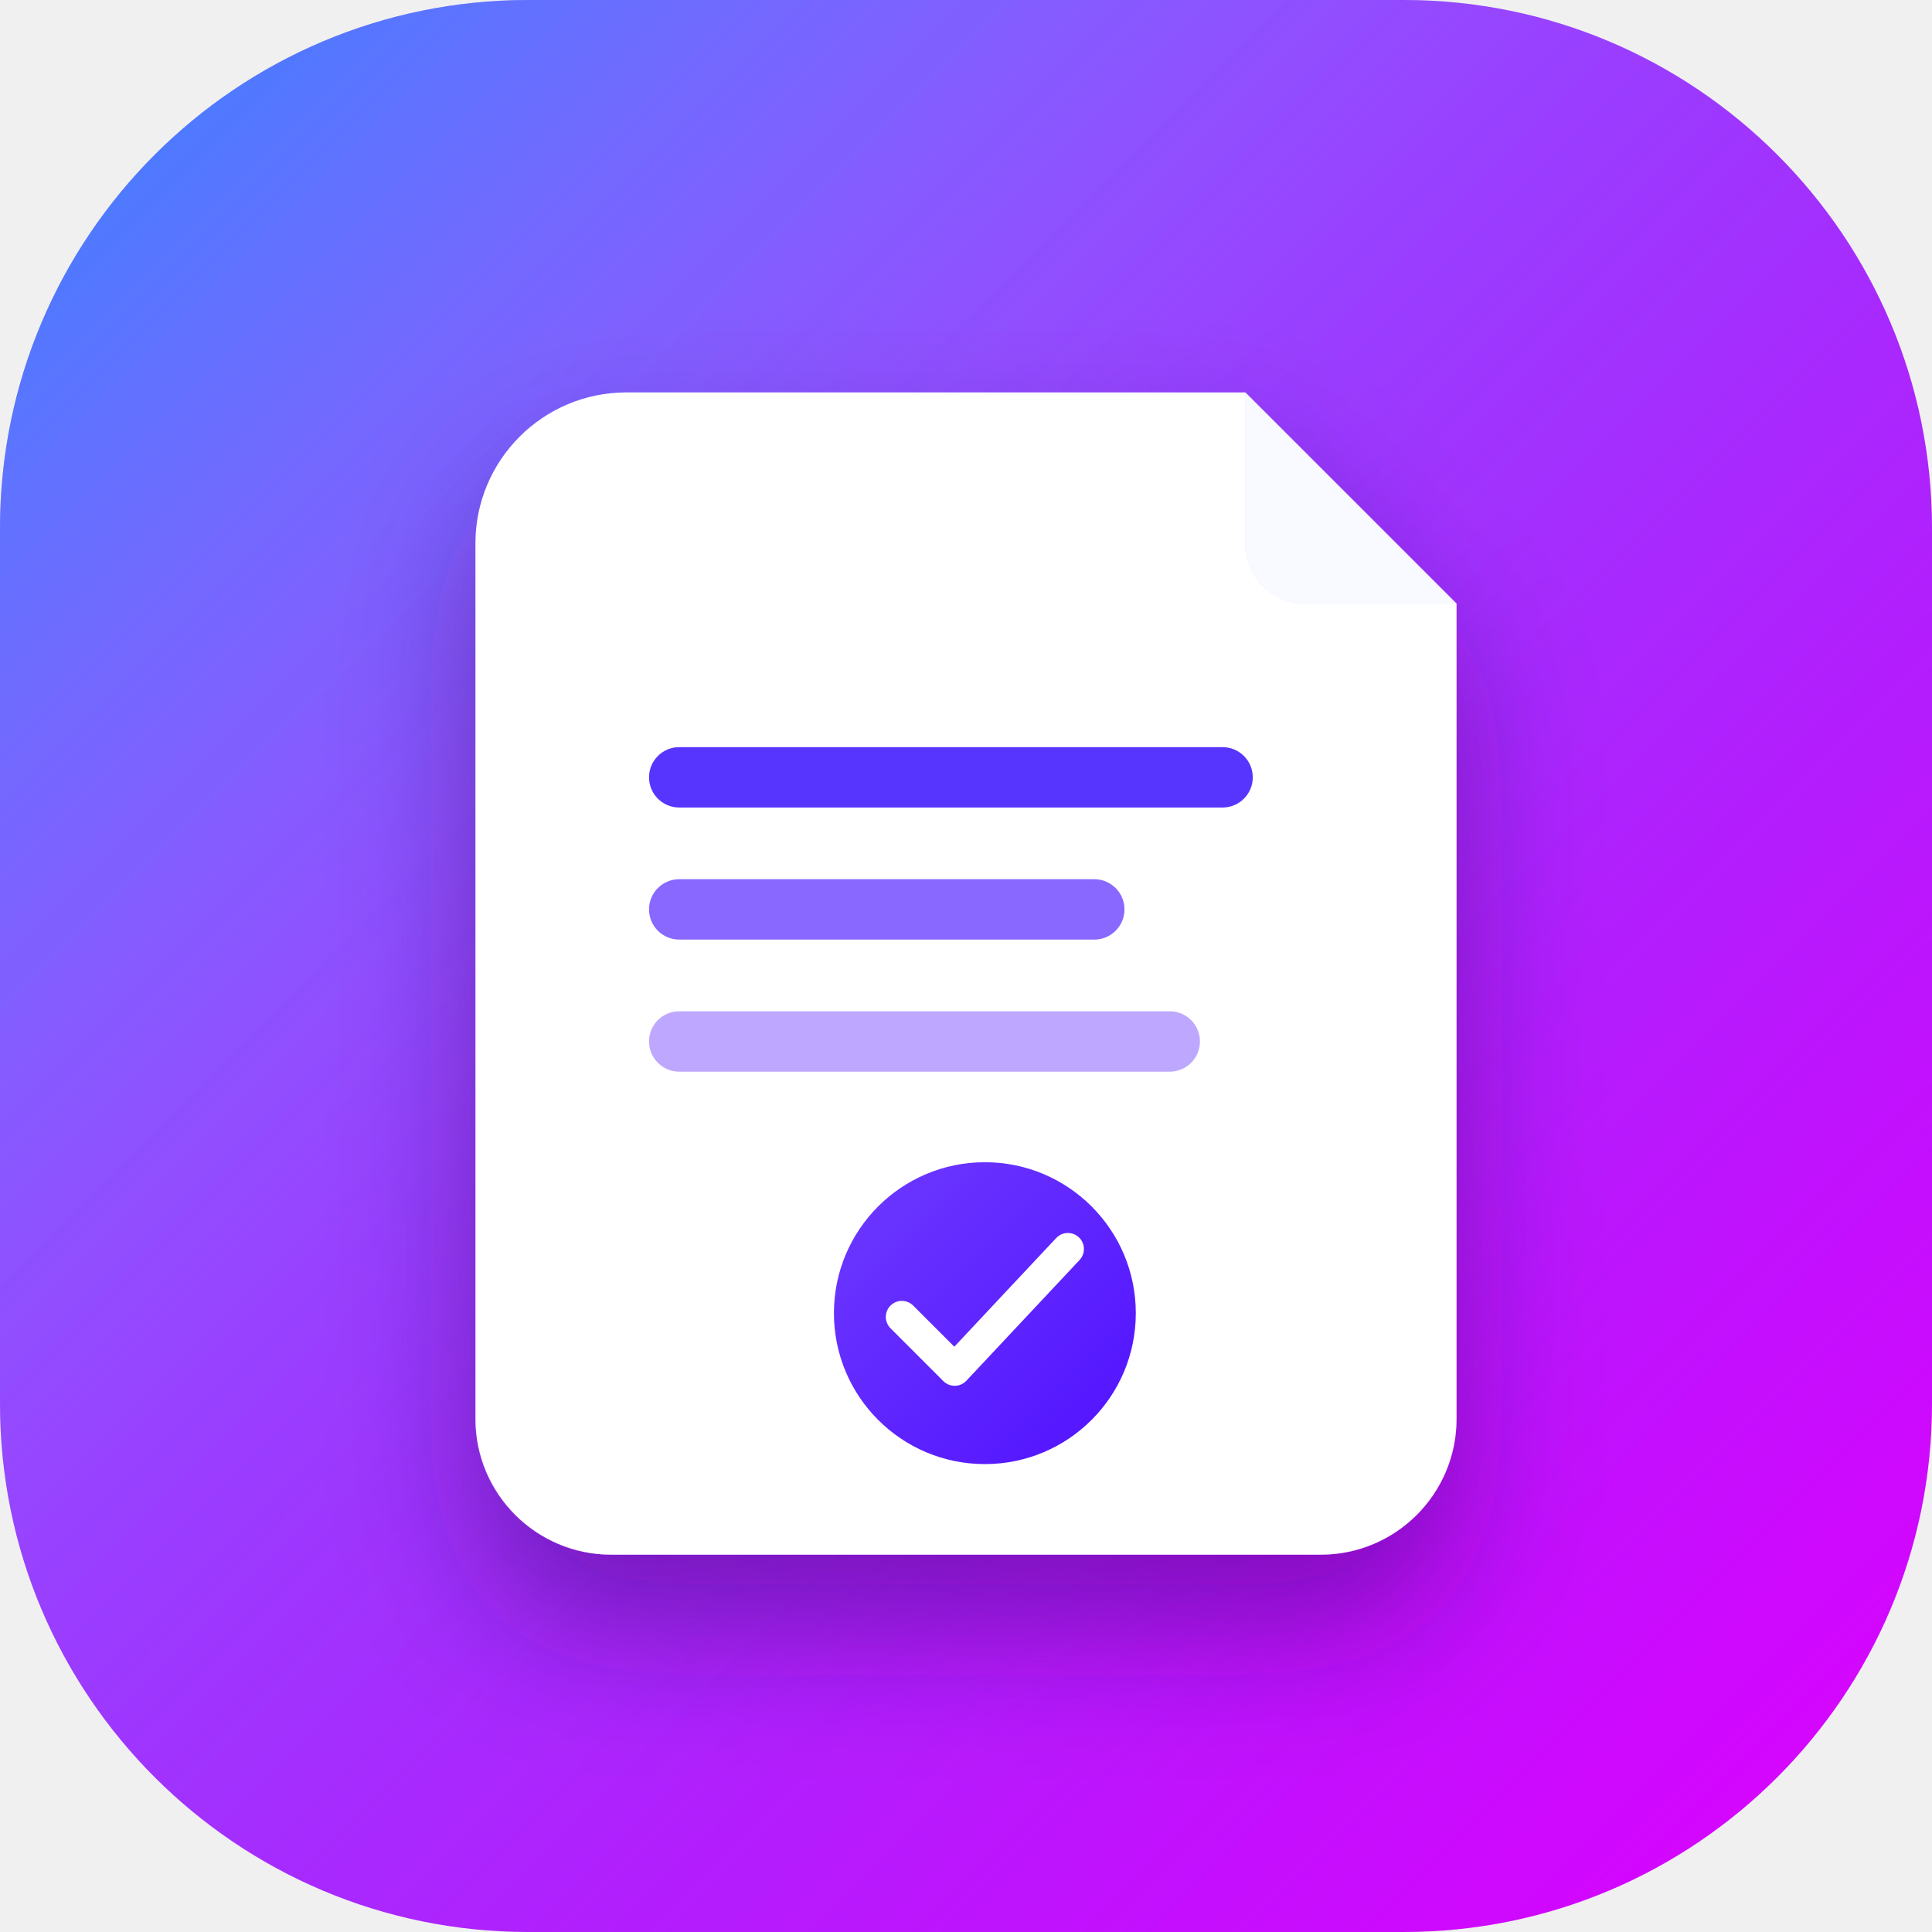
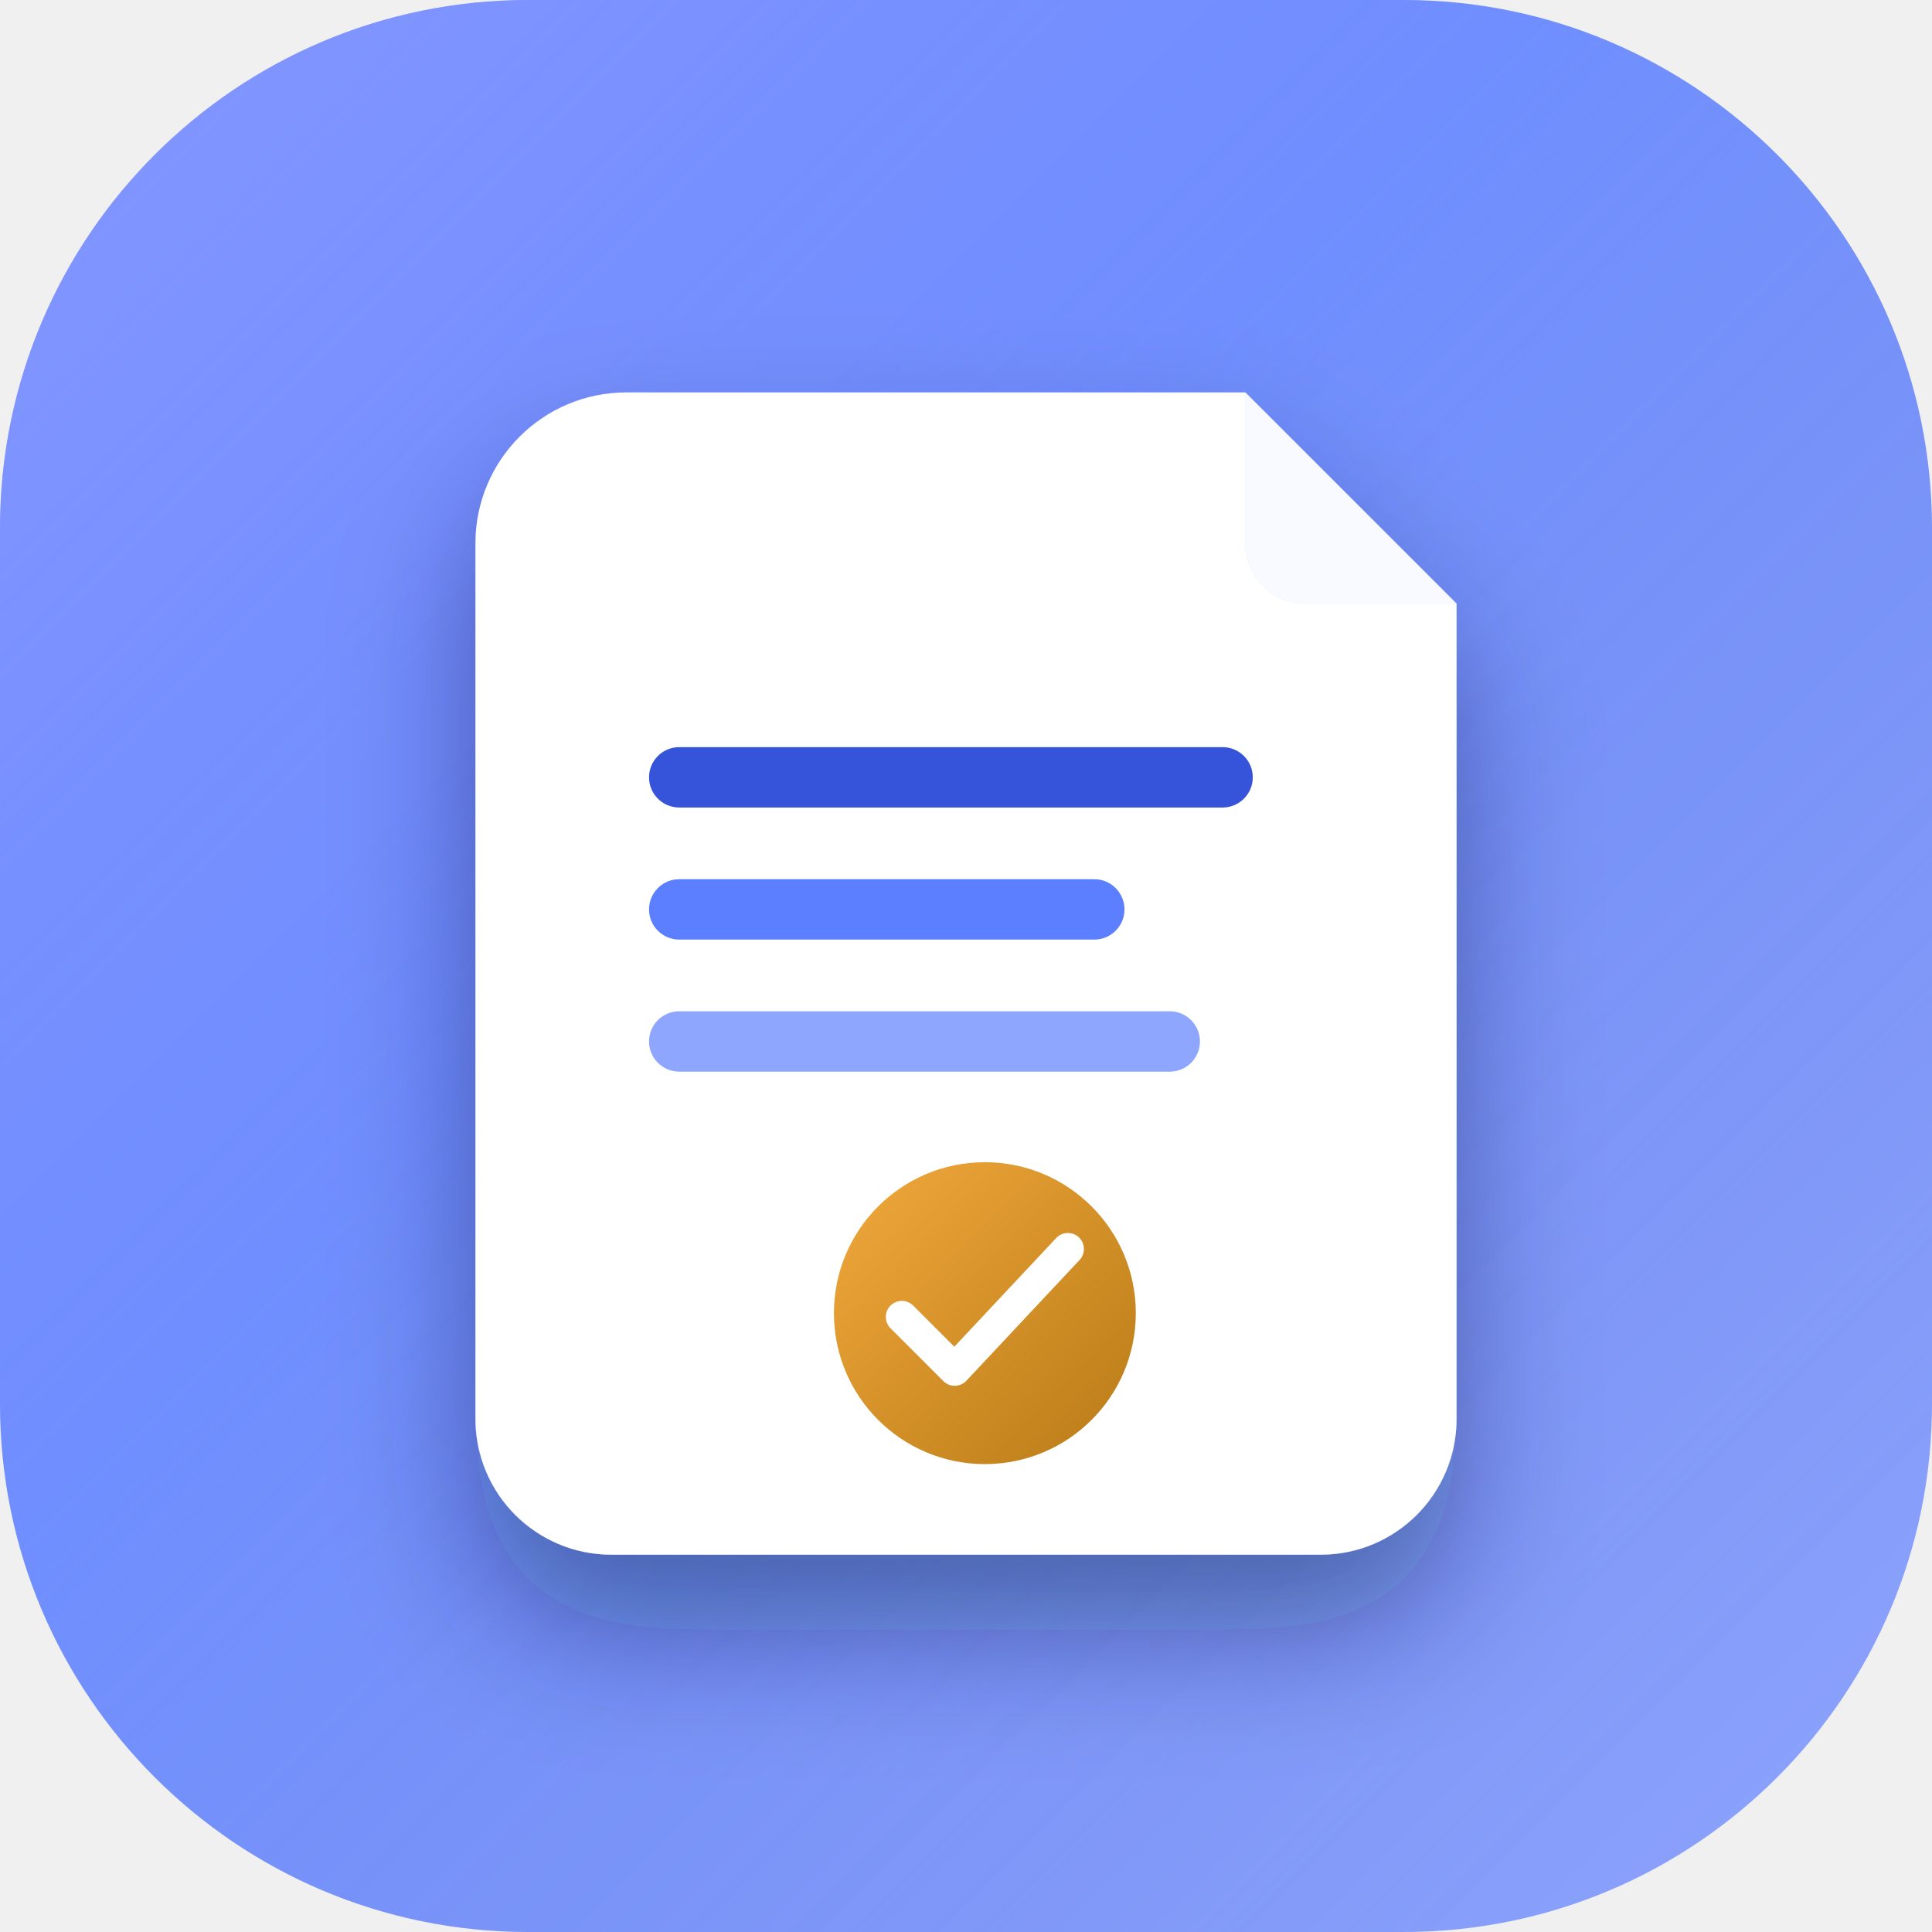
<svg xmlns="http://www.w3.org/2000/svg" viewBox="0 0 512 512" width="100%" height="100%">
  <defs>
    <linearGradient id="brightBgGradient" x1="0%" y1="0%" x2="100%" y2="100%">
-       <stop offset="0%" stop-color="#5540FF" />
-       <stop offset="45%" stop-color="#8B1FFF" />
-       <stop offset="100%" stop-color="#E000FF" />
+       <stop offset="0%" stop-color="#3654FF" />
+       <stop offset="45%" stop-color="#5B7FFF" />
+       <stop offset="100%" stop-color="#8FA6FF" />
    </linearGradient>
    <linearGradient id="glossOverlay" x1="0%" y1="0%" x2="100%" y2="100%">
-       <stop offset="0%" stop-color="#00D4FF" stop-opacity="0.45" />
+       <stop offset="0%" stop-color="#FFFFFF" stop-opacity="0.4" />
      <stop offset="40%" stop-color="#FFFFFF" stop-opacity="0.15" />
-       <stop offset="100%" stop-color="#FF00CC" stop-opacity="0" />
+       <stop offset="100%" stop-color="#F2A93C" stop-opacity="0" />
    </linearGradient>
    <filter id="documentShadow" x="-20%" y="-20%" width="140%" height="140%">
-       <feDropShadow dx="0" dy="20" stdDeviation="18" flood-color="#21005E" flood-opacity="0.4" />
+       <feDropShadow dx="0" dy="20" stdDeviation="18" flood-color="#0B1440" flood-opacity="0.4" />
    </filter>
    <linearGradient id="badgeGradient" x1="0%" y1="0%" x2="100%" y2="100%">
-       <stop offset="0%" stop-color="#6E3AFF" />
-       <stop offset="100%" stop-color="#5011FF" />
+       <stop offset="0%" stop-color="#F2A93C" />
+       <stop offset="100%" stop-color="#B87A16" />
    </linearGradient>
  </defs>
  <rect width="512" height="512" rx="140" fill="url(#brightBgGradient)" />
  <rect width="512" height="512" rx="140" fill="url(#glossOverlay)" />
  <g filter="url(#documentShadow)">
    <path d="M 166 104 H 330 L 386 160 V 376 A 36 36 0 0 1 350 412 H 162 A 36 36 0 0 1 126 376 V 144 A 40 40 0 0 1 166 104 Z" fill="#FFFFFF" />
    <path d="M 330 104 L 386 160 H 346 A 16 16 0 0 1 330 144 Z" fill="#DDE4F5" />
    <path d="M 330 104 V 144 A 16 16 0 0 0 346 160 H 386 Z" fill="#F8FAFF" />
  </g>
-   <rect x="172" y="198" width="160" height="16" rx="8" fill="#5835FF" />
-   <rect x="172" y="233" width="126" height="16" rx="8" fill="#8868FF" />
-   <rect x="172" y="268" width="146" height="16" rx="8" fill="#BEA8FF" />
+   <rect x="172" y="198" width="160" height="16" rx="8" fill="#3654D9" />
+   <rect x="172" y="233" width="126" height="16" rx="8" fill="#5B7FFF" />
+   <rect x="172" y="268" width="146" height="16" rx="8" fill="#8FA6FF" />
  <g>
    <circle cx="261" cy="348" r="40" fill="url(#badgeGradient)" />
    <path d="M 239 349 L 253 363 L 283 331" fill="none" stroke="#FFFFFF" stroke-width="8.5" stroke-linecap="round" stroke-linejoin="round" />
  </g>
</svg>
